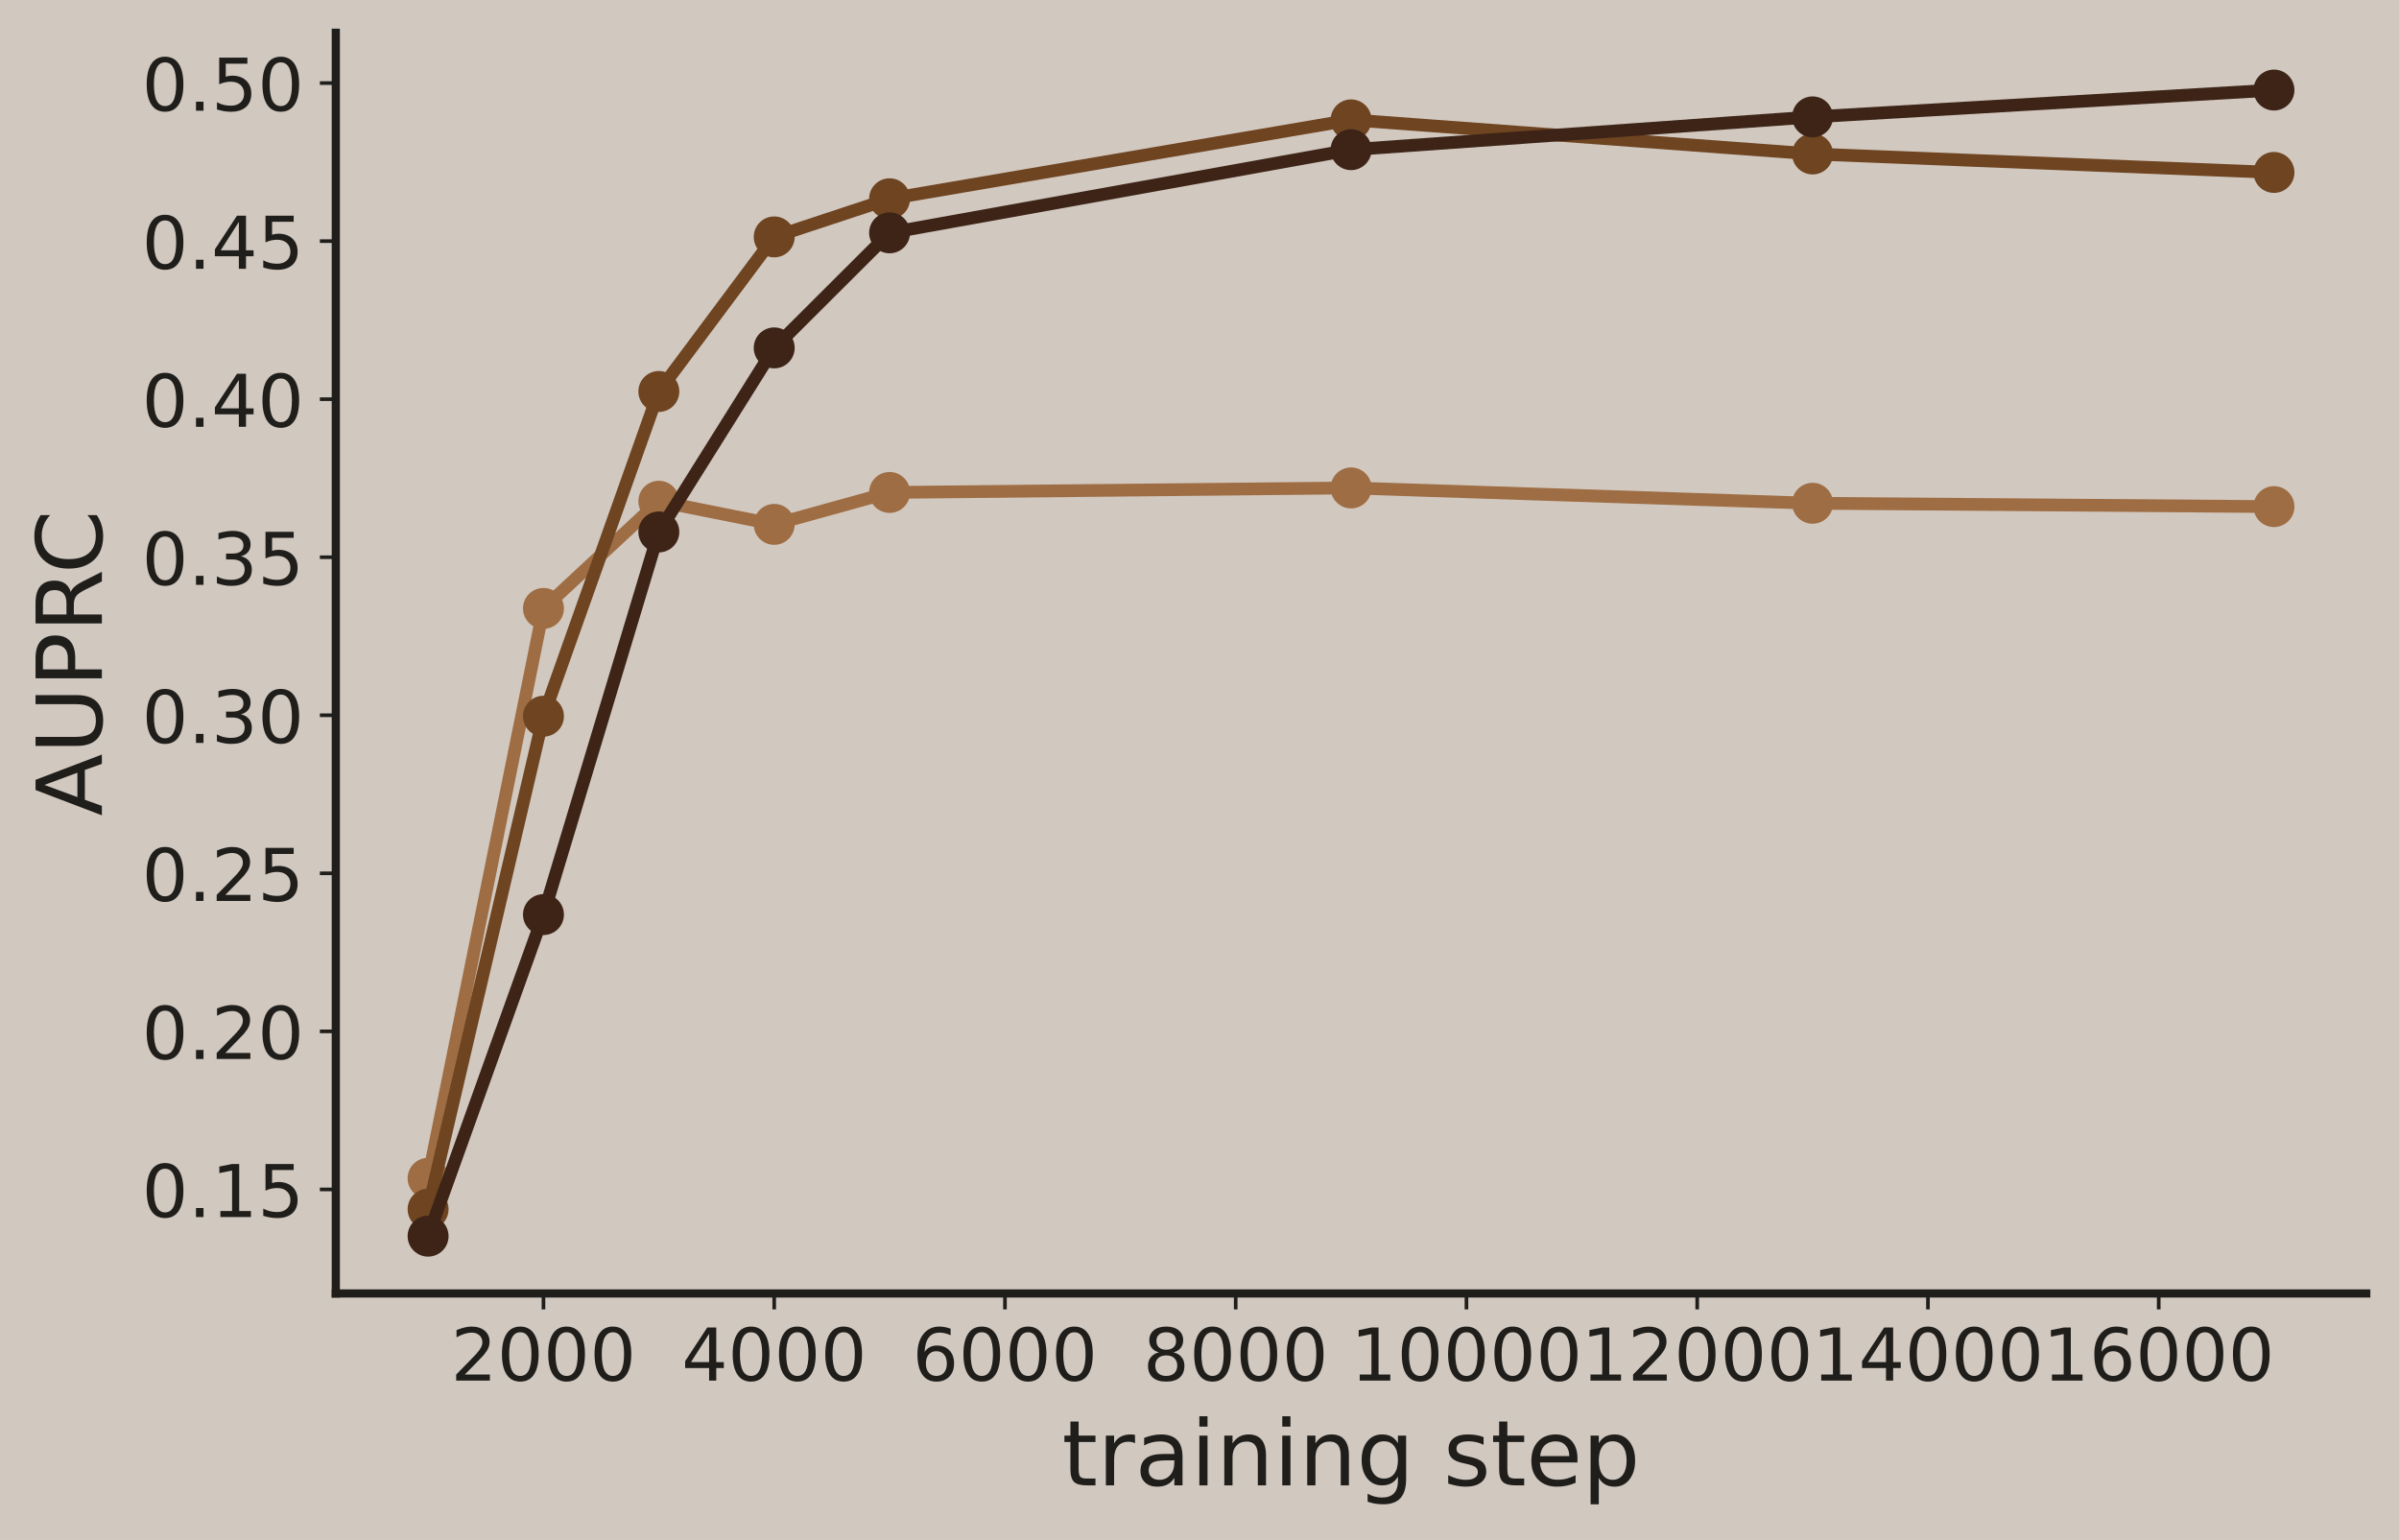
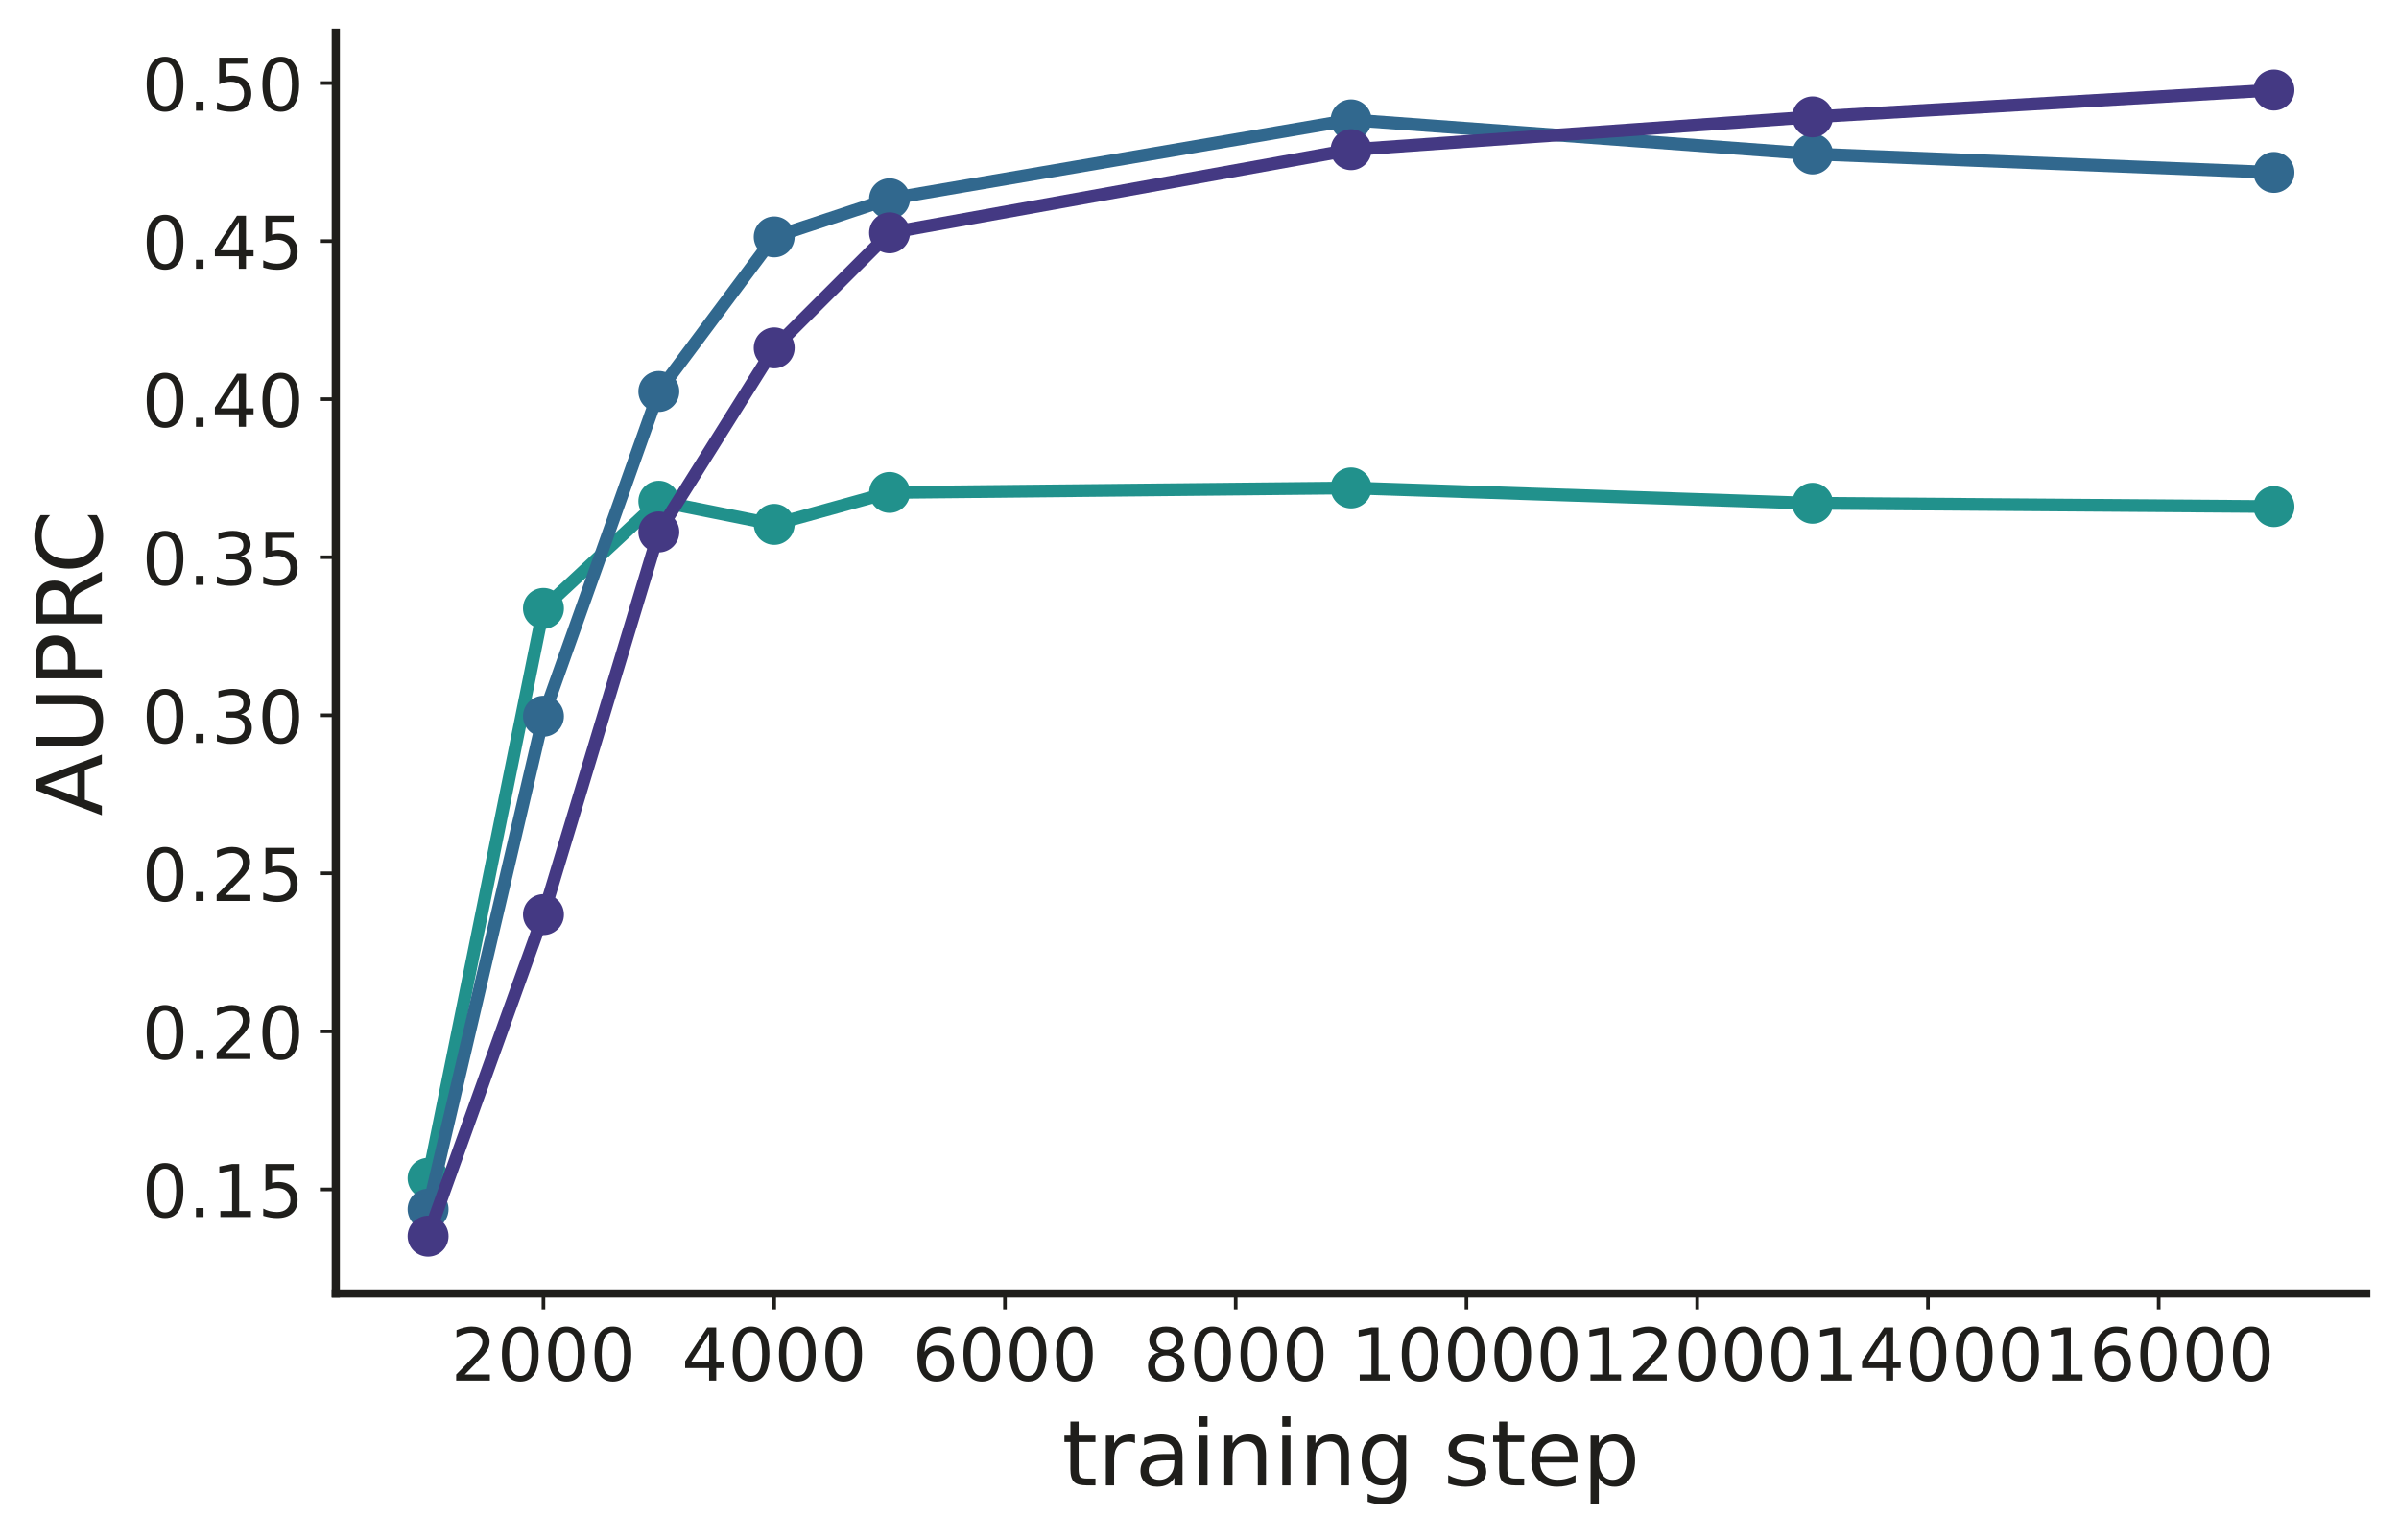
<svg xmlns="http://www.w3.org/2000/svg" xmlns:xlink="http://www.w3.org/1999/xlink" width="527.425pt" height="338.602pt" viewBox="0 0 527.425 338.602" version="1.1">
  <defs>
    <style type="text/css">*{stroke-linejoin: round; stroke-linecap: butt}</style>
  </defs>
  <g id="figure_1">
    <g id="patch_1">
-       <path d="M 0 338.602  L 527.425 338.602  L 527.425 0  L 0 0  z " style="fill: #d1c8c0" />
+       <path d="M 0 338.602  L 527.425 338.602  L 527.425 0  L 0 0  z " style="fill: #ffffff" />
    </g>
    <g id="axes_1">
      <g id="patch_2">
-         <path d="M 73.825 284.4  L 520.225 284.4  L 520.225 7.2  L 73.825 7.2  z " style="fill: #d1c8c0" />
+         <path d="M 73.825 284.4  L 520.225 284.4  L 520.225 7.2  L 73.825 7.2  z " style="fill: #ffffff" />
      </g>
      <g id="matplotlib.axis_1">
        <g id="xtick_1">
          <g id="line2d_1">
            <defs>
-               <path id="m536e97e6da" d="M 0 0  L 0 3.5  " style="stroke: #1f1e1b; stroke-width: 0.8" />
+               <path id="m69fd091145" d="M 0 0  L 0 3.5  " style="stroke: #1f1e1b; stroke-width: 0.8" />
            </defs>
            <g>
-               <use xlink:href="#m536e97e6da" x="119.481" y="284.4" style="fill: #1f1e1b; stroke: #1f1e1b; stroke-width: 0.8" />
+               <use xlink:href="#m69fd091145" x="119.481" y="284.4" style="fill: #1f1e1b; stroke: #1f1e1b; stroke-width: 0.8" />
            </g>
          </g>
          <g id="text_1">
            <g style="fill: #1f1e1b" transform="translate(99.12113 303.5562) scale(0.16 -0.16)">
              <defs>
                <path id="DejaVuSans-15" d="M 1228 531  L 3431 531  L 3431 0  L 469 0  L 469 531  Q 828 903 1448 1529  Q 2069 2156 2228 2338  Q 2531 2678 2651 2914  Q 2772 3150 2772 3378  Q 2772 3750 2511 3984  Q 2250 4219 1831 4219  Q 1534 4219 1204 4116  Q 875 4013 500 3803  L 500 4441  Q 881 4594 1212 4672  Q 1544 4750 1819 4750  Q 2544 4750 2975 4387  Q 3406 4025 3406 3419  Q 3406 3131 3298 2873  Q 3191 2616 2906 2266  Q 2828 2175 2409 1742  Q 1991 1309 1228 531  z " transform="scale(0.015625)" />
                <path id="DejaVuSans-13" d="M 2034 4250  Q 1547 4250 1301 3770  Q 1056 3291 1056 2328  Q 1056 1369 1301 889  Q 1547 409 2034 409  Q 2525 409 2770 889  Q 3016 1369 3016 2328  Q 3016 3291 2770 3770  Q 2525 4250 2034 4250  z M 2034 4750  Q 2819 4750 3233 4129  Q 3647 3509 3647 2328  Q 3647 1150 3233 529  Q 2819 -91 2034 -91  Q 1250 -91 836 529  Q 422 1150 422 2328  Q 422 3509 836 4129  Q 1250 4750 2034 4750  z " transform="scale(0.015625)" />
              </defs>
              <use xlink:href="#DejaVuSans-15" />
              <use xlink:href="#DejaVuSans-13" transform="translate(63.625 0)" />
              <use xlink:href="#DejaVuSans-13" transform="translate(127.25 0)" />
              <use xlink:href="#DejaVuSans-13" transform="translate(190.875 0)" />
            </g>
          </g>
        </g>
        <g id="xtick_2">
          <g id="line2d_2">
            <g>
-               <use xlink:href="#m536e97e6da" x="170.212" y="284.4" style="fill: #1f1e1b; stroke: #1f1e1b; stroke-width: 0.8" />
+               <use xlink:href="#m69fd091145" x="170.212" y="284.4" style="fill: #1f1e1b; stroke: #1f1e1b; stroke-width: 0.8" />
            </g>
          </g>
          <g id="text_2">
            <g style="fill: #1f1e1b" transform="translate(149.8516 303.5562) scale(0.16 -0.16)">
              <defs>
                <path id="DejaVuSans-17" d="M 2419 4116  L 825 1625  L 2419 1625  L 2419 4116  z M 2253 4666  L 3047 4666  L 3047 1625  L 3713 1625  L 3713 1100  L 3047 1100  L 3047 0  L 2419 0  L 2419 1100  L 313 1100  L 313 1709  L 2253 4666  z " transform="scale(0.015625)" />
              </defs>
              <use xlink:href="#DejaVuSans-17" />
              <use xlink:href="#DejaVuSans-13" transform="translate(63.625 0)" />
              <use xlink:href="#DejaVuSans-13" transform="translate(127.25 0)" />
              <use xlink:href="#DejaVuSans-13" transform="translate(190.875 0)" />
            </g>
          </g>
        </g>
        <g id="xtick_3">
          <g id="line2d_3">
            <g>
-               <use xlink:href="#m536e97e6da" x="220.942" y="284.4" style="fill: #1f1e1b; stroke: #1f1e1b; stroke-width: 0.8" />
+               <use xlink:href="#m69fd091145" x="220.942" y="284.4" style="fill: #1f1e1b; stroke: #1f1e1b; stroke-width: 0.8" />
            </g>
          </g>
          <g id="text_3">
            <g style="fill: #1f1e1b" transform="translate(200.582 303.5562) scale(0.16 -0.16)">
              <defs>
                <path id="DejaVuSans-19" d="M 2113 2584  Q 1688 2584 1439 2293  Q 1191 2003 1191 1497  Q 1191 994 1439 701  Q 1688 409 2113 409  Q 2538 409 2786 701  Q 3034 994 3034 1497  Q 3034 2003 2786 2293  Q 2538 2584 2113 2584  z M 3366 4563  L 3366 3988  Q 3128 4100 2886 4159  Q 2644 4219 2406 4219  Q 1781 4219 1451 3797  Q 1122 3375 1075 2522  Q 1259 2794 1537 2939  Q 1816 3084 2150 3084  Q 2853 3084 3261 2657  Q 3669 2231 3669 1497  Q 3669 778 3244 343  Q 2819 -91 2113 -91  Q 1303 -91 875 529  Q 447 1150 447 2328  Q 447 3434 972 4092  Q 1497 4750 2381 4750  Q 2619 4750 2861 4703  Q 3103 4656 3366 4563  z " transform="scale(0.015625)" />
              </defs>
              <use xlink:href="#DejaVuSans-19" />
              <use xlink:href="#DejaVuSans-13" transform="translate(63.625 0)" />
              <use xlink:href="#DejaVuSans-13" transform="translate(127.25 0)" />
              <use xlink:href="#DejaVuSans-13" transform="translate(190.875 0)" />
            </g>
          </g>
        </g>
        <g id="xtick_4">
          <g id="line2d_4">
            <g>
-               <use xlink:href="#m536e97e6da" x="271.672" y="284.4" style="fill: #1f1e1b; stroke: #1f1e1b; stroke-width: 0.8" />
+               <use xlink:href="#m69fd091145" x="271.672" y="284.4" style="fill: #1f1e1b; stroke: #1f1e1b; stroke-width: 0.8" />
            </g>
          </g>
          <g id="text_4">
            <g style="fill: #1f1e1b" transform="translate(251.3125 303.5562) scale(0.16 -0.16)">
              <defs>
                <path id="DejaVuSans-1b" d="M 2034 2216  Q 1584 2216 1326 1975  Q 1069 1734 1069 1313  Q 1069 891 1326 650  Q 1584 409 2034 409  Q 2484 409 2743 651  Q 3003 894 3003 1313  Q 3003 1734 2745 1975  Q 2488 2216 2034 2216  z M 1403 2484  Q 997 2584 770 2862  Q 544 3141 544 3541  Q 544 4100 942 4425  Q 1341 4750 2034 4750  Q 2731 4750 3128 4425  Q 3525 4100 3525 3541  Q 3525 3141 3298 2862  Q 3072 2584 2669 2484  Q 3125 2378 3379 2068  Q 3634 1759 3634 1313  Q 3634 634 3220 271  Q 2806 -91 2034 -91  Q 1263 -91 848 271  Q 434 634 434 1313  Q 434 1759 690 2068  Q 947 2378 1403 2484  z M 1172 3481  Q 1172 3119 1398 2916  Q 1625 2713 2034 2713  Q 2441 2713 2670 2916  Q 2900 3119 2900 3481  Q 2900 3844 2670 4047  Q 2441 4250 2034 4250  Q 1625 4250 1398 4047  Q 1172 3844 1172 3481  z " transform="scale(0.015625)" />
              </defs>
              <use xlink:href="#DejaVuSans-1b" />
              <use xlink:href="#DejaVuSans-13" transform="translate(63.625 0)" />
              <use xlink:href="#DejaVuSans-13" transform="translate(127.25 0)" />
              <use xlink:href="#DejaVuSans-13" transform="translate(190.875 0)" />
            </g>
          </g>
        </g>
        <g id="xtick_5">
          <g id="line2d_5">
            <g>
-               <use xlink:href="#m536e97e6da" x="322.403" y="284.4" style="fill: #1f1e1b; stroke: #1f1e1b; stroke-width: 0.8" />
+               <use xlink:href="#m69fd091145" x="322.403" y="284.4" style="fill: #1f1e1b; stroke: #1f1e1b; stroke-width: 0.8" />
            </g>
          </g>
          <g id="text_5">
            <g style="fill: #1f1e1b" transform="translate(296.9529 303.5562) scale(0.16 -0.16)">
              <defs>
                <path id="DejaVuSans-14" d="M 794 531  L 1825 531  L 1825 4091  L 703 3866  L 703 4441  L 1819 4666  L 2450 4666  L 2450 531  L 3481 531  L 3481 0  L 794 0  L 794 531  z " transform="scale(0.015625)" />
              </defs>
              <use xlink:href="#DejaVuSans-14" />
              <use xlink:href="#DejaVuSans-13" transform="translate(63.625 0)" />
              <use xlink:href="#DejaVuSans-13" transform="translate(127.25 0)" />
              <use xlink:href="#DejaVuSans-13" transform="translate(190.875 0)" />
              <use xlink:href="#DejaVuSans-13" transform="translate(254.5 0)" />
            </g>
          </g>
        </g>
        <g id="xtick_6">
          <g id="line2d_6">
            <g>
-               <use xlink:href="#m536e97e6da" x="373.133" y="284.4" style="fill: #1f1e1b; stroke: #1f1e1b; stroke-width: 0.8" />
+               <use xlink:href="#m69fd091145" x="373.133" y="284.4" style="fill: #1f1e1b; stroke: #1f1e1b; stroke-width: 0.8" />
            </g>
          </g>
          <g id="text_6">
            <g style="fill: #1f1e1b" transform="translate(347.6833 303.5562) scale(0.16 -0.16)">
              <use xlink:href="#DejaVuSans-14" />
              <use xlink:href="#DejaVuSans-15" transform="translate(63.625 0)" />
              <use xlink:href="#DejaVuSans-13" transform="translate(127.25 0)" />
              <use xlink:href="#DejaVuSans-13" transform="translate(190.875 0)" />
              <use xlink:href="#DejaVuSans-13" transform="translate(254.5 0)" />
            </g>
          </g>
        </g>
        <g id="xtick_7">
          <g id="line2d_7">
            <g>
-               <use xlink:href="#m536e97e6da" x="423.864" y="284.4" style="fill: #1f1e1b; stroke: #1f1e1b; stroke-width: 0.8" />
+               <use xlink:href="#m69fd091145" x="423.864" y="284.4" style="fill: #1f1e1b; stroke: #1f1e1b; stroke-width: 0.8" />
            </g>
          </g>
          <g id="text_7">
            <g style="fill: #1f1e1b" transform="translate(398.4138 303.5562) scale(0.16 -0.16)">
              <use xlink:href="#DejaVuSans-14" />
              <use xlink:href="#DejaVuSans-17" transform="translate(63.625 0)" />
              <use xlink:href="#DejaVuSans-13" transform="translate(127.25 0)" />
              <use xlink:href="#DejaVuSans-13" transform="translate(190.875 0)" />
              <use xlink:href="#DejaVuSans-13" transform="translate(254.5 0)" />
            </g>
          </g>
        </g>
        <g id="xtick_8">
          <g id="line2d_8">
            <g>
-               <use xlink:href="#m536e97e6da" x="474.594" y="284.4" style="fill: #1f1e1b; stroke: #1f1e1b; stroke-width: 0.8" />
+               <use xlink:href="#m69fd091145" x="474.594" y="284.4" style="fill: #1f1e1b; stroke: #1f1e1b; stroke-width: 0.8" />
            </g>
          </g>
          <g id="text_8">
            <g style="fill: #1f1e1b" transform="translate(449.1442 303.5562) scale(0.16 -0.16)">
              <use xlink:href="#DejaVuSans-14" />
              <use xlink:href="#DejaVuSans-19" transform="translate(63.625 0)" />
              <use xlink:href="#DejaVuSans-13" transform="translate(127.25 0)" />
              <use xlink:href="#DejaVuSans-13" transform="translate(190.875 0)" />
              <use xlink:href="#DejaVuSans-13" transform="translate(254.5 0)" />
            </g>
          </g>
        </g>
        <g id="text_9">
          <g style="fill: #1f1e1b" transform="translate(233.4766 326.5969) scale(0.2 -0.2)">
            <defs>
              <path id="DejaVuSans-57" d="M 1172 4494  L 1172 3500  L 2356 3500  L 2356 3053  L 1172 3053  L 1172 1153  Q 1172 725 1289 603  Q 1406 481 1766 481  L 2356 481  L 2356 0  L 1766 0  Q 1100 0 847 248  Q 594 497 594 1153  L 594 3053  L 172 3053  L 172 3500  L 594 3500  L 594 4494  L 1172 4494  z " transform="scale(0.015625)" />
              <path id="DejaVuSans-55" d="M 2631 2963  Q 2534 3019 2420 3045  Q 2306 3072 2169 3072  Q 1681 3072 1420 2755  Q 1159 2438 1159 1844  L 1159 0  L 581 0  L 581 3500  L 1159 3500  L 1159 2956  Q 1341 3275 1631 3429  Q 1922 3584 2338 3584  Q 2397 3584 2469 3576  Q 2541 3569 2628 3553  L 2631 2963  z " transform="scale(0.015625)" />
              <path id="DejaVuSans-44" d="M 2194 1759  Q 1497 1759 1228 1600  Q 959 1441 959 1056  Q 959 750 1161 570  Q 1363 391 1709 391  Q 2188 391 2477 730  Q 2766 1069 2766 1631  L 2766 1759  L 2194 1759  z M 3341 1997  L 3341 0  L 2766 0  L 2766 531  Q 2569 213 2275 61  Q 1981 -91 1556 -91  Q 1019 -91 701 211  Q 384 513 384 1019  Q 384 1609 779 1909  Q 1175 2209 1959 2209  L 2766 2209  L 2766 2266  Q 2766 2663 2505 2880  Q 2244 3097 1772 3097  Q 1472 3097 1187 3025  Q 903 2953 641 2809  L 641 3341  Q 956 3463 1253 3523  Q 1550 3584 1831 3584  Q 2591 3584 2966 3190  Q 3341 2797 3341 1997  z " transform="scale(0.015625)" />
              <path id="DejaVuSans-4c" d="M 603 3500  L 1178 3500  L 1178 0  L 603 0  L 603 3500  z M 603 4863  L 1178 4863  L 1178 4134  L 603 4134  L 603 4863  z " transform="scale(0.015625)" />
              <path id="DejaVuSans-51" d="M 3513 2113  L 3513 0  L 2938 0  L 2938 2094  Q 2938 2591 2744 2837  Q 2550 3084 2163 3084  Q 1697 3084 1428 2787  Q 1159 2491 1159 1978  L 1159 0  L 581 0  L 581 3500  L 1159 3500  L 1159 2956  Q 1366 3272 1645 3428  Q 1925 3584 2291 3584  Q 2894 3584 3203 3211  Q 3513 2838 3513 2113  z " transform="scale(0.015625)" />
              <path id="DejaVuSans-4a" d="M 2906 1791  Q 2906 2416 2648 2759  Q 2391 3103 1925 3103  Q 1463 3103 1205 2759  Q 947 2416 947 1791  Q 947 1169 1205 825  Q 1463 481 1925 481  Q 2391 481 2648 825  Q 2906 1169 2906 1791  z M 3481 434  Q 3481 -459 3084 -895  Q 2688 -1331 1869 -1331  Q 1566 -1331 1297 -1286  Q 1028 -1241 775 -1147  L 775 -588  Q 1028 -725 1275 -790  Q 1522 -856 1778 -856  Q 2344 -856 2625 -561  Q 2906 -266 2906 331  L 2906 616  Q 2728 306 2450 153  Q 2172 0 1784 0  Q 1141 0 747 490  Q 353 981 353 1791  Q 353 2603 747 3093  Q 1141 3584 1784 3584  Q 2172 3584 2450 3431  Q 2728 3278 2906 2969  L 2906 3500  L 3481 3500  L 3481 434  z " transform="scale(0.015625)" />
              <path id="DejaVuSans-3" transform="scale(0.015625)" />
              <path id="DejaVuSans-56" d="M 2834 3397  L 2834 2853  Q 2591 2978 2328 3040  Q 2066 3103 1784 3103  Q 1356 3103 1142 2972  Q 928 2841 928 2578  Q 928 2378 1081 2264  Q 1234 2150 1697 2047  L 1894 2003  Q 2506 1872 2764 1633  Q 3022 1394 3022 966  Q 3022 478 2636 193  Q 2250 -91 1575 -91  Q 1294 -91 989 -36  Q 684 19 347 128  L 347 722  Q 666 556 975 473  Q 1284 391 1588 391  Q 1994 391 2212 530  Q 2431 669 2431 922  Q 2431 1156 2273 1281  Q 2116 1406 1581 1522  L 1381 1569  Q 847 1681 609 1914  Q 372 2147 372 2553  Q 372 3047 722 3315  Q 1072 3584 1716 3584  Q 2034 3584 2315 3537  Q 2597 3491 2834 3397  z " transform="scale(0.015625)" />
              <path id="DejaVuSans-48" d="M 3597 1894  L 3597 1613  L 953 1613  Q 991 1019 1311 708  Q 1631 397 2203 397  Q 2534 397 2845 478  Q 3156 559 3463 722  L 3463 178  Q 3153 47 2828 -22  Q 2503 -91 2169 -91  Q 1331 -91 842 396  Q 353 884 353 1716  Q 353 2575 817 3079  Q 1281 3584 2069 3584  Q 2775 3584 3186 3129  Q 3597 2675 3597 1894  z M 3022 2063  Q 3016 2534 2758 2815  Q 2500 3097 2075 3097  Q 1594 3097 1305 2825  Q 1016 2553 972 2059  L 3022 2063  z " transform="scale(0.015625)" />
              <path id="DejaVuSans-53" d="M 1159 525  L 1159 -1331  L 581 -1331  L 581 3500  L 1159 3500  L 1159 2969  Q 1341 3281 1617 3432  Q 1894 3584 2278 3584  Q 2916 3584 3314 3078  Q 3713 2572 3713 1747  Q 3713 922 3314 415  Q 2916 -91 2278 -91  Q 1894 -91 1617 61  Q 1341 213 1159 525  z M 3116 1747  Q 3116 2381 2855 2742  Q 2594 3103 2138 3103  Q 1681 3103 1420 2742  Q 1159 2381 1159 1747  Q 1159 1113 1420 752  Q 1681 391 2138 391  Q 2594 391 2855 752  Q 3116 1113 3116 1747  z " transform="scale(0.015625)" />
            </defs>
            <use xlink:href="#DejaVuSans-57" />
            <use xlink:href="#DejaVuSans-55" transform="translate(39.20312 0)" />
            <use xlink:href="#DejaVuSans-44" transform="translate(80.3125 0)" />
            <use xlink:href="#DejaVuSans-4c" transform="translate(141.5938 0)" />
            <use xlink:href="#DejaVuSans-51" transform="translate(169.375 0)" />
            <use xlink:href="#DejaVuSans-4c" transform="translate(232.75 0)" />
            <use xlink:href="#DejaVuSans-51" transform="translate(260.5312 0)" />
            <use xlink:href="#DejaVuSans-4a" transform="translate(323.9062 0)" />
            <use xlink:href="#DejaVuSans-3" transform="translate(387.3906 0)" />
            <use xlink:href="#DejaVuSans-56" transform="translate(419.1719 0)" />
            <use xlink:href="#DejaVuSans-57" transform="translate(471.2656 0)" />
            <use xlink:href="#DejaVuSans-48" transform="translate(510.4688 0)" />
            <use xlink:href="#DejaVuSans-53" transform="translate(572 0)" />
          </g>
        </g>
      </g>
      <g id="matplotlib.axis_2">
        <g id="ytick_1">
          <g id="line2d_9">
            <defs>
-               <path id="m5e52dc42f6" d="M 0 0  L -3.5 0  " style="stroke: #1f1e1b; stroke-width: 0.8" />
+               <path id="m317b8a5525" d="M 0 0  L -3.5 0  " style="stroke: #1f1e1b; stroke-width: 0.8" />
            </defs>
            <g>
-               <use xlink:href="#m5e52dc42f6" x="73.825" y="261.52" style="fill: #1f1e1b; stroke: #1f1e1b; stroke-width: 0.8" />
+               <use xlink:href="#m317b8a5525" x="73.825" y="261.52" style="fill: #1f1e1b; stroke: #1f1e1b; stroke-width: 0.8" />
            </g>
          </g>
          <g id="text_10">
            <g style="fill: #1f1e1b" transform="translate(31.2 267.5978) scale(0.16 -0.16)">
              <defs>
                <path id="DejaVuSans-11" d="M 684 794  L 1344 794  L 1344 0  L 684 0  L 684 794  z " transform="scale(0.015625)" />
                <path id="DejaVuSans-18" d="M 691 4666  L 3169 4666  L 3169 4134  L 1269 4134  L 1269 2991  Q 1406 3038 1543 3061  Q 1681 3084 1819 3084  Q 2600 3084 3056 2656  Q 3513 2228 3513 1497  Q 3513 744 3044 326  Q 2575 -91 1722 -91  Q 1428 -91 1123 -41  Q 819 9 494 109  L 494 744  Q 775 591 1075 516  Q 1375 441 1709 441  Q 2250 441 2565 725  Q 2881 1009 2881 1497  Q 2881 1984 2565 2268  Q 2250 2553 1709 2553  Q 1456 2553 1204 2497  Q 953 2441 691 2322  L 691 4666  z " transform="scale(0.015625)" />
              </defs>
              <use xlink:href="#DejaVuSans-13" />
              <use xlink:href="#DejaVuSans-11" transform="translate(63.625 0)" />
              <use xlink:href="#DejaVuSans-14" transform="translate(95.40625 0)" />
              <use xlink:href="#DejaVuSans-18" transform="translate(159.0312 0)" />
            </g>
          </g>
        </g>
        <g id="ytick_2">
          <g id="line2d_10">
            <g>
-               <use xlink:href="#m5e52dc42f6" x="73.825" y="226.769" style="fill: #1f1e1b; stroke: #1f1e1b; stroke-width: 0.8" />
+               <use xlink:href="#m317b8a5525" x="73.825" y="226.769" style="fill: #1f1e1b; stroke: #1f1e1b; stroke-width: 0.8" />
            </g>
          </g>
          <g id="text_11">
            <g style="fill: #1f1e1b" transform="translate(31.2 232.8473) scale(0.16 -0.16)">
              <use xlink:href="#DejaVuSans-13" />
              <use xlink:href="#DejaVuSans-11" transform="translate(63.625 0)" />
              <use xlink:href="#DejaVuSans-15" transform="translate(95.40625 0)" />
              <use xlink:href="#DejaVuSans-13" transform="translate(159.0312 0)" />
            </g>
          </g>
        </g>
        <g id="ytick_3">
          <g id="line2d_11">
            <g>
-               <use xlink:href="#m5e52dc42f6" x="73.825" y="192.019" style="fill: #1f1e1b; stroke: #1f1e1b; stroke-width: 0.8" />
+               <use xlink:href="#m317b8a5525" x="73.825" y="192.019" style="fill: #1f1e1b; stroke: #1f1e1b; stroke-width: 0.8" />
            </g>
          </g>
          <g id="text_12">
            <g style="fill: #1f1e1b" transform="translate(31.2 198.0967) scale(0.16 -0.16)">
              <use xlink:href="#DejaVuSans-13" />
              <use xlink:href="#DejaVuSans-11" transform="translate(63.625 0)" />
              <use xlink:href="#DejaVuSans-15" transform="translate(95.40625 0)" />
              <use xlink:href="#DejaVuSans-18" transform="translate(159.0312 0)" />
            </g>
          </g>
        </g>
        <g id="ytick_4">
          <g id="line2d_12">
            <g>
-               <use xlink:href="#m5e52dc42f6" x="73.825" y="157.268" style="fill: #1f1e1b; stroke: #1f1e1b; stroke-width: 0.8" />
+               <use xlink:href="#m317b8a5525" x="73.825" y="157.268" style="fill: #1f1e1b; stroke: #1f1e1b; stroke-width: 0.8" />
            </g>
          </g>
          <g id="text_13">
            <g style="fill: #1f1e1b" transform="translate(31.2 163.3462) scale(0.16 -0.16)">
              <defs>
                <path id="DejaVuSans-16" d="M 2597 2516  Q 3050 2419 3304 2112  Q 3559 1806 3559 1356  Q 3559 666 3084 287  Q 2609 -91 1734 -91  Q 1441 -91 1130 -33  Q 819 25 488 141  L 488 750  Q 750 597 1062 519  Q 1375 441 1716 441  Q 2309 441 2620 675  Q 2931 909 2931 1356  Q 2931 1769 2642 2001  Q 2353 2234 1838 2234  L 1294 2234  L 1294 2753  L 1863 2753  Q 2328 2753 2575 2939  Q 2822 3125 2822 3475  Q 2822 3834 2567 4026  Q 2313 4219 1838 4219  Q 1578 4219 1281 4162  Q 984 4106 628 3988  L 628 4550  Q 988 4650 1302 4700  Q 1616 4750 1894 4750  Q 2613 4750 3031 4423  Q 3450 4097 3450 3541  Q 3450 3153 3228 2886  Q 3006 2619 2597 2516  z " transform="scale(0.015625)" />
              </defs>
              <use xlink:href="#DejaVuSans-13" />
              <use xlink:href="#DejaVuSans-11" transform="translate(63.625 0)" />
              <use xlink:href="#DejaVuSans-16" transform="translate(95.40625 0)" />
              <use xlink:href="#DejaVuSans-13" transform="translate(159.0312 0)" />
            </g>
          </g>
        </g>
        <g id="ytick_5">
          <g id="line2d_13">
            <g>
-               <use xlink:href="#m5e52dc42f6" x="73.825" y="122.518" style="fill: #1f1e1b; stroke: #1f1e1b; stroke-width: 0.8" />
+               <use xlink:href="#m317b8a5525" x="73.825" y="122.518" style="fill: #1f1e1b; stroke: #1f1e1b; stroke-width: 0.8" />
            </g>
          </g>
          <g id="text_14">
            <g style="fill: #1f1e1b" transform="translate(31.2 128.5956) scale(0.16 -0.16)">
              <use xlink:href="#DejaVuSans-13" />
              <use xlink:href="#DejaVuSans-11" transform="translate(63.625 0)" />
              <use xlink:href="#DejaVuSans-16" transform="translate(95.40625 0)" />
              <use xlink:href="#DejaVuSans-18" transform="translate(159.0312 0)" />
            </g>
          </g>
        </g>
        <g id="ytick_6">
          <g id="line2d_14">
            <g>
-               <use xlink:href="#m5e52dc42f6" x="73.825" y="87.767" style="fill: #1f1e1b; stroke: #1f1e1b; stroke-width: 0.8" />
+               <use xlink:href="#m317b8a5525" x="73.825" y="87.767" style="fill: #1f1e1b; stroke: #1f1e1b; stroke-width: 0.8" />
            </g>
          </g>
          <g id="text_15">
            <g style="fill: #1f1e1b" transform="translate(31.2 93.8451) scale(0.16 -0.16)">
              <use xlink:href="#DejaVuSans-13" />
              <use xlink:href="#DejaVuSans-11" transform="translate(63.625 0)" />
              <use xlink:href="#DejaVuSans-17" transform="translate(95.40625 0)" />
              <use xlink:href="#DejaVuSans-13" transform="translate(159.0312 0)" />
            </g>
          </g>
        </g>
        <g id="ytick_7">
          <g id="line2d_15">
            <g>
-               <use xlink:href="#m5e52dc42f6" x="73.825" y="53.016" style="fill: #1f1e1b; stroke: #1f1e1b; stroke-width: 0.8" />
+               <use xlink:href="#m317b8a5525" x="73.825" y="53.016" style="fill: #1f1e1b; stroke: #1f1e1b; stroke-width: 0.8" />
            </g>
          </g>
          <g id="text_16">
            <g style="fill: #1f1e1b" transform="translate(31.2 59.09456) scale(0.16 -0.16)">
              <use xlink:href="#DejaVuSans-13" />
              <use xlink:href="#DejaVuSans-11" transform="translate(63.625 0)" />
              <use xlink:href="#DejaVuSans-17" transform="translate(95.40625 0)" />
              <use xlink:href="#DejaVuSans-18" transform="translate(159.0312 0)" />
            </g>
          </g>
        </g>
        <g id="ytick_8">
          <g id="line2d_16">
            <g>
-               <use xlink:href="#m5e52dc42f6" x="73.825" y="18.266" style="fill: #1f1e1b; stroke: #1f1e1b; stroke-width: 0.8" />
+               <use xlink:href="#m317b8a5525" x="73.825" y="18.266" style="fill: #1f1e1b; stroke: #1f1e1b; stroke-width: 0.8" />
            </g>
          </g>
          <g id="text_17">
            <g style="fill: #1f1e1b" transform="translate(31.2 24.34402) scale(0.16 -0.16)">
              <use xlink:href="#DejaVuSans-13" />
              <use xlink:href="#DejaVuSans-11" transform="translate(63.625 0)" />
              <use xlink:href="#DejaVuSans-18" transform="translate(95.40625 0)" />
              <use xlink:href="#DejaVuSans-13" transform="translate(159.0312 0)" />
            </g>
          </g>
        </g>
        <g id="text_18">
          <g style="fill: #1f1e1b" transform="translate(22.39531 179.4219) rotate(-90) scale(0.2 -0.2)">
            <defs>
              <path id="DejaVuSans-24" d="M 2188 4044  L 1331 1722  L 3047 1722  L 2188 4044  z M 1831 4666  L 2547 4666  L 4325 0  L 3669 0  L 3244 1197  L 1141 1197  L 716 0  L 50 0  L 1831 4666  z " transform="scale(0.015625)" />
              <path id="DejaVuSans-38" d="M 556 4666  L 1191 4666  L 1191 1831  Q 1191 1081 1462 751  Q 1734 422 2344 422  Q 2950 422 3222 751  Q 3494 1081 3494 1831  L 3494 4666  L 4128 4666  L 4128 1753  Q 4128 841 3676 375  Q 3225 -91 2344 -91  Q 1459 -91 1007 375  Q 556 841 556 1753  L 556 4666  z " transform="scale(0.015625)" />
              <path id="DejaVuSans-33" d="M 1259 4147  L 1259 2394  L 2053 2394  Q 2494 2394 2734 2622  Q 2975 2850 2975 3272  Q 2975 3691 2734 3919  Q 2494 4147 2053 4147  L 1259 4147  z M 628 4666  L 2053 4666  Q 2838 4666 3239 4311  Q 3641 3956 3641 3272  Q 3641 2581 3239 2228  Q 2838 1875 2053 1875  L 1259 1875  L 1259 0  L 628 0  L 628 4666  z " transform="scale(0.015625)" />
              <path id="DejaVuSans-35" d="M 2841 2188  Q 3044 2119 3236 1894  Q 3428 1669 3622 1275  L 4263 0  L 3584 0  L 2988 1197  Q 2756 1666 2539 1819  Q 2322 1972 1947 1972  L 1259 1972  L 1259 0  L 628 0  L 628 4666  L 2053 4666  Q 2853 4666 3247 4331  Q 3641 3997 3641 3322  Q 3641 2881 3436 2590  Q 3231 2300 2841 2188  z M 1259 4147  L 1259 2491  L 2053 2491  Q 2509 2491 2742 2702  Q 2975 2913 2975 3322  Q 2975 3731 2742 3939  Q 2509 4147 2053 4147  L 1259 4147  z " transform="scale(0.015625)" />
              <path id="DejaVuSans-26" d="M 4122 4306  L 4122 3641  Q 3803 3938 3442 4084  Q 3081 4231 2675 4231  Q 1875 4231 1450 3742  Q 1025 3253 1025 2328  Q 1025 1406 1450 917  Q 1875 428 2675 428  Q 3081 428 3442 575  Q 3803 722 4122 1019  L 4122 359  Q 3791 134 3420 21  Q 3050 -91 2638 -91  Q 1578 -91 968 557  Q 359 1206 359 2328  Q 359 3453 968 4101  Q 1578 4750 2638 4750  Q 3056 4750 3426 4639  Q 3797 4528 4122 4306  z " transform="scale(0.015625)" />
            </defs>
            <use xlink:href="#DejaVuSans-24" />
            <use xlink:href="#DejaVuSans-38" transform="translate(68.40625 0)" />
            <use xlink:href="#DejaVuSans-33" transform="translate(141.5938 0)" />
            <use xlink:href="#DejaVuSans-35" transform="translate(201.8906 0)" />
            <use xlink:href="#DejaVuSans-26" transform="translate(266.3906 0)" />
          </g>
        </g>
      </g>
      <g id="line2d_17">
-         <path d="M 94.116 259.077  L 119.481 133.778  L 144.846 110.21  L 170.212 115.296  L 195.577 108.276  L 297.038 107.284  L 398.499 110.656  L 499.934 111.39  " clip-path="url(#pc898a1835d)" style="fill: none; stroke: #9e6d43; stroke-width: 2.8; stroke-linecap: square" />
+         <path d="M 94.116 259.077  L 119.481 133.778  L 144.846 110.21  L 170.212 115.296  L 195.577 108.276  L 297.038 107.284  L 398.499 110.656  L 499.934 111.39  " clip-path="url(#pad892fc930)" style="fill: none; stroke: #21918c; stroke-width: 2.8; stroke-linecap: square" />
        <defs>
-           <path id="m197e0543c4" d="M 0 4  C 1.061 4 2.078 3.579 2.828 2.828  C 3.579 2.078 4 1.061 4 0  C 4 -1.061 3.579 -2.078 2.828 -2.828  C 2.078 -3.579 1.061 -4 0 -4  C -1.061 -4 -2.078 -3.579 -2.828 -2.828  C -3.579 -2.078 -4 -1.061 -4 0  C -4 1.061 -3.579 2.078 -2.828 2.828  C -2.078 3.579 -1.061 4 0 4  z " style="stroke: #9e6d43" />
+           <path id="m26a11e1cdd" d="M 0 4  C 1.061 4 2.078 3.579 2.828 2.828  C 3.579 2.078 4 1.061 4 0  C 4 -1.061 3.579 -2.078 2.828 -2.828  C 2.078 -3.579 1.061 -4 0 -4  C -1.061 -4 -2.078 -3.579 -2.828 -2.828  C -3.579 -2.078 -4 -1.061 -4 0  C -4 1.061 -3.579 2.078 -2.828 2.828  C -2.078 3.579 -1.061 4 0 4  z " style="stroke: #21918c" />
        </defs>
-         <g clip-path="url(#pc898a1835d)">
-           <use xlink:href="#m197e0543c4" x="94.116" y="259.077" style="fill: #9e6d43; stroke: #9e6d43" />
-           <use xlink:href="#m197e0543c4" x="119.481" y="133.778" style="fill: #9e6d43; stroke: #9e6d43" />
-           <use xlink:href="#m197e0543c4" x="144.846" y="110.21" style="fill: #9e6d43; stroke: #9e6d43" />
-           <use xlink:href="#m197e0543c4" x="170.212" y="115.296" style="fill: #9e6d43; stroke: #9e6d43" />
-           <use xlink:href="#m197e0543c4" x="195.577" y="108.276" style="fill: #9e6d43; stroke: #9e6d43" />
-           <use xlink:href="#m197e0543c4" x="297.038" y="107.284" style="fill: #9e6d43; stroke: #9e6d43" />
-           <use xlink:href="#m197e0543c4" x="398.499" y="110.656" style="fill: #9e6d43; stroke: #9e6d43" />
-           <use xlink:href="#m197e0543c4" x="499.934" y="111.39" style="fill: #9e6d43; stroke: #9e6d43" />
+         <g clip-path="url(#pad892fc930)">
+           <use xlink:href="#m26a11e1cdd" x="94.116" y="259.077" style="fill: #21918c; stroke: #21918c" />
+           <use xlink:href="#m26a11e1cdd" x="119.481" y="133.778" style="fill: #21918c; stroke: #21918c" />
+           <use xlink:href="#m26a11e1cdd" x="144.846" y="110.21" style="fill: #21918c; stroke: #21918c" />
+           <use xlink:href="#m26a11e1cdd" x="170.212" y="115.296" style="fill: #21918c; stroke: #21918c" />
+           <use xlink:href="#m26a11e1cdd" x="195.577" y="108.276" style="fill: #21918c; stroke: #21918c" />
+           <use xlink:href="#m26a11e1cdd" x="297.038" y="107.284" style="fill: #21918c; stroke: #21918c" />
+           <use xlink:href="#m26a11e1cdd" x="398.499" y="110.656" style="fill: #21918c; stroke: #21918c" />
+           <use xlink:href="#m26a11e1cdd" x="499.934" y="111.39" style="fill: #21918c; stroke: #21918c" />
        </g>
      </g>
      <g id="line2d_18">
-         <path d="M 94.116 265.869  L 119.481 157.477  L 144.846 86.075  L 170.212 52.088  L 195.577 43.704  L 297.038 26.356  L 398.499 33.853  L 499.934 37.914  " clip-path="url(#pc898a1835d)" style="fill: none; stroke: #6e4421; stroke-width: 2.8; stroke-linecap: square" />
+         <path d="M 94.116 265.869  L 119.481 157.477  L 144.846 86.075  L 170.212 52.088  L 195.577 43.704  L 297.038 26.356  L 398.499 33.853  L 499.934 37.914  " clip-path="url(#pad892fc930)" style="fill: none; stroke: #31688e; stroke-width: 2.8; stroke-linecap: square" />
        <defs>
-           <path id="ma9d2c852cb" d="M 0 4  C 1.061 4 2.078 3.579 2.828 2.828  C 3.579 2.078 4 1.061 4 0  C 4 -1.061 3.579 -2.078 2.828 -2.828  C 2.078 -3.579 1.061 -4 0 -4  C -1.061 -4 -2.078 -3.579 -2.828 -2.828  C -3.579 -2.078 -4 -1.061 -4 0  C -4 1.061 -3.579 2.078 -2.828 2.828  C -2.078 3.579 -1.061 4 0 4  z " style="stroke: #6e4421" />
+           <path id="m8597708eaa" d="M 0 4  C 1.061 4 2.078 3.579 2.828 2.828  C 3.579 2.078 4 1.061 4 0  C 4 -1.061 3.579 -2.078 2.828 -2.828  C 2.078 -3.579 1.061 -4 0 -4  C -1.061 -4 -2.078 -3.579 -2.828 -2.828  C -3.579 -2.078 -4 -1.061 -4 0  C -4 1.061 -3.579 2.078 -2.828 2.828  C -2.078 3.579 -1.061 4 0 4  z " style="stroke: #31688e" />
        </defs>
-         <g clip-path="url(#pc898a1835d)">
-           <use xlink:href="#ma9d2c852cb" x="94.116" y="265.869" style="fill: #6e4421; stroke: #6e4421" />
-           <use xlink:href="#ma9d2c852cb" x="119.481" y="157.477" style="fill: #6e4421; stroke: #6e4421" />
-           <use xlink:href="#ma9d2c852cb" x="144.846" y="86.075" style="fill: #6e4421; stroke: #6e4421" />
-           <use xlink:href="#ma9d2c852cb" x="170.212" y="52.088" style="fill: #6e4421; stroke: #6e4421" />
-           <use xlink:href="#ma9d2c852cb" x="195.577" y="43.704" style="fill: #6e4421; stroke: #6e4421" />
-           <use xlink:href="#ma9d2c852cb" x="297.038" y="26.356" style="fill: #6e4421; stroke: #6e4421" />
-           <use xlink:href="#ma9d2c852cb" x="398.499" y="33.853" style="fill: #6e4421; stroke: #6e4421" />
-           <use xlink:href="#ma9d2c852cb" x="499.934" y="37.914" style="fill: #6e4421; stroke: #6e4421" />
+         <g clip-path="url(#pad892fc930)">
+           <use xlink:href="#m8597708eaa" x="94.116" y="265.869" style="fill: #31688e; stroke: #31688e" />
+           <use xlink:href="#m8597708eaa" x="119.481" y="157.477" style="fill: #31688e; stroke: #31688e" />
+           <use xlink:href="#m8597708eaa" x="144.846" y="86.075" style="fill: #31688e; stroke: #31688e" />
+           <use xlink:href="#m8597708eaa" x="170.212" y="52.088" style="fill: #31688e; stroke: #31688e" />
+           <use xlink:href="#m8597708eaa" x="195.577" y="43.704" style="fill: #31688e; stroke: #31688e" />
+           <use xlink:href="#m8597708eaa" x="297.038" y="26.356" style="fill: #31688e; stroke: #31688e" />
+           <use xlink:href="#m8597708eaa" x="398.499" y="33.853" style="fill: #31688e; stroke: #31688e" />
+           <use xlink:href="#m8597708eaa" x="499.934" y="37.914" style="fill: #31688e; stroke: #31688e" />
        </g>
      </g>
      <g id="line2d_19">
-         <path d="M 94.116 271.8  L 119.481 201.096  L 144.846 116.958  L 170.212 76.493  L 195.577 51.194  L 297.038 32.91  L 398.499 25.701  L 499.934 19.8  " clip-path="url(#pc898a1835d)" style="fill: none; stroke: #3d2417; stroke-width: 2.8; stroke-linecap: square" />
+         <path d="M 94.116 271.8  L 119.481 201.096  L 144.846 116.958  L 170.212 76.493  L 195.577 51.194  L 297.038 32.91  L 398.499 25.701  L 499.934 19.8  " clip-path="url(#pad892fc930)" style="fill: none; stroke: #443983; stroke-width: 2.8; stroke-linecap: square" />
        <defs>
-           <path id="mf1439afe6c" d="M 0 4  C 1.061 4 2.078 3.579 2.828 2.828  C 3.579 2.078 4 1.061 4 0  C 4 -1.061 3.579 -2.078 2.828 -2.828  C 2.078 -3.579 1.061 -4 0 -4  C -1.061 -4 -2.078 -3.579 -2.828 -2.828  C -3.579 -2.078 -4 -1.061 -4 0  C -4 1.061 -3.579 2.078 -2.828 2.828  C -2.078 3.579 -1.061 4 0 4  z " style="stroke: #3d2417" />
+           <path id="m27ff56c8bc" d="M 0 4  C 1.061 4 2.078 3.579 2.828 2.828  C 3.579 2.078 4 1.061 4 0  C 4 -1.061 3.579 -2.078 2.828 -2.828  C 2.078 -3.579 1.061 -4 0 -4  C -1.061 -4 -2.078 -3.579 -2.828 -2.828  C -3.579 -2.078 -4 -1.061 -4 0  C -4 1.061 -3.579 2.078 -2.828 2.828  C -2.078 3.579 -1.061 4 0 4  z " style="stroke: #443983" />
        </defs>
-         <g clip-path="url(#pc898a1835d)">
-           <use xlink:href="#mf1439afe6c" x="94.116" y="271.8" style="fill: #3d2417; stroke: #3d2417" />
-           <use xlink:href="#mf1439afe6c" x="119.481" y="201.096" style="fill: #3d2417; stroke: #3d2417" />
-           <use xlink:href="#mf1439afe6c" x="144.846" y="116.958" style="fill: #3d2417; stroke: #3d2417" />
-           <use xlink:href="#mf1439afe6c" x="170.212" y="76.493" style="fill: #3d2417; stroke: #3d2417" />
-           <use xlink:href="#mf1439afe6c" x="195.577" y="51.194" style="fill: #3d2417; stroke: #3d2417" />
-           <use xlink:href="#mf1439afe6c" x="297.038" y="32.91" style="fill: #3d2417; stroke: #3d2417" />
-           <use xlink:href="#mf1439afe6c" x="398.499" y="25.701" style="fill: #3d2417; stroke: #3d2417" />
-           <use xlink:href="#mf1439afe6c" x="499.934" y="19.8" style="fill: #3d2417; stroke: #3d2417" />
+         <g clip-path="url(#pad892fc930)">
+           <use xlink:href="#m27ff56c8bc" x="94.116" y="271.8" style="fill: #443983; stroke: #443983" />
+           <use xlink:href="#m27ff56c8bc" x="119.481" y="201.096" style="fill: #443983; stroke: #443983" />
+           <use xlink:href="#m27ff56c8bc" x="144.846" y="116.958" style="fill: #443983; stroke: #443983" />
+           <use xlink:href="#m27ff56c8bc" x="170.212" y="76.493" style="fill: #443983; stroke: #443983" />
+           <use xlink:href="#m27ff56c8bc" x="195.577" y="51.194" style="fill: #443983; stroke: #443983" />
+           <use xlink:href="#m27ff56c8bc" x="297.038" y="32.91" style="fill: #443983; stroke: #443983" />
+           <use xlink:href="#m27ff56c8bc" x="398.499" y="25.701" style="fill: #443983; stroke: #443983" />
+           <use xlink:href="#m27ff56c8bc" x="499.934" y="19.8" style="fill: #443983; stroke: #443983" />
        </g>
      </g>
      <g id="patch_3">
        <path d="M 73.825 284.4  L 73.825 7.2  " style="fill: none; stroke: #1f1e1b; stroke-width: 1.8; stroke-linejoin: miter; stroke-linecap: square" />
      </g>
      <g id="patch_4">
        <path d="M 73.825 284.4  L 520.225 284.4  " style="fill: none; stroke: #1f1e1b; stroke-width: 1.8; stroke-linejoin: miter; stroke-linecap: square" />
      </g>
    </g>
  </g>
  <defs>
-     <clipPath id="pc898a1835d">
+     <clipPath id="pad892fc930">
      <rect x="73.825" y="7.2" width="446.4" height="277.2" />
    </clipPath>
  </defs>
</svg>
